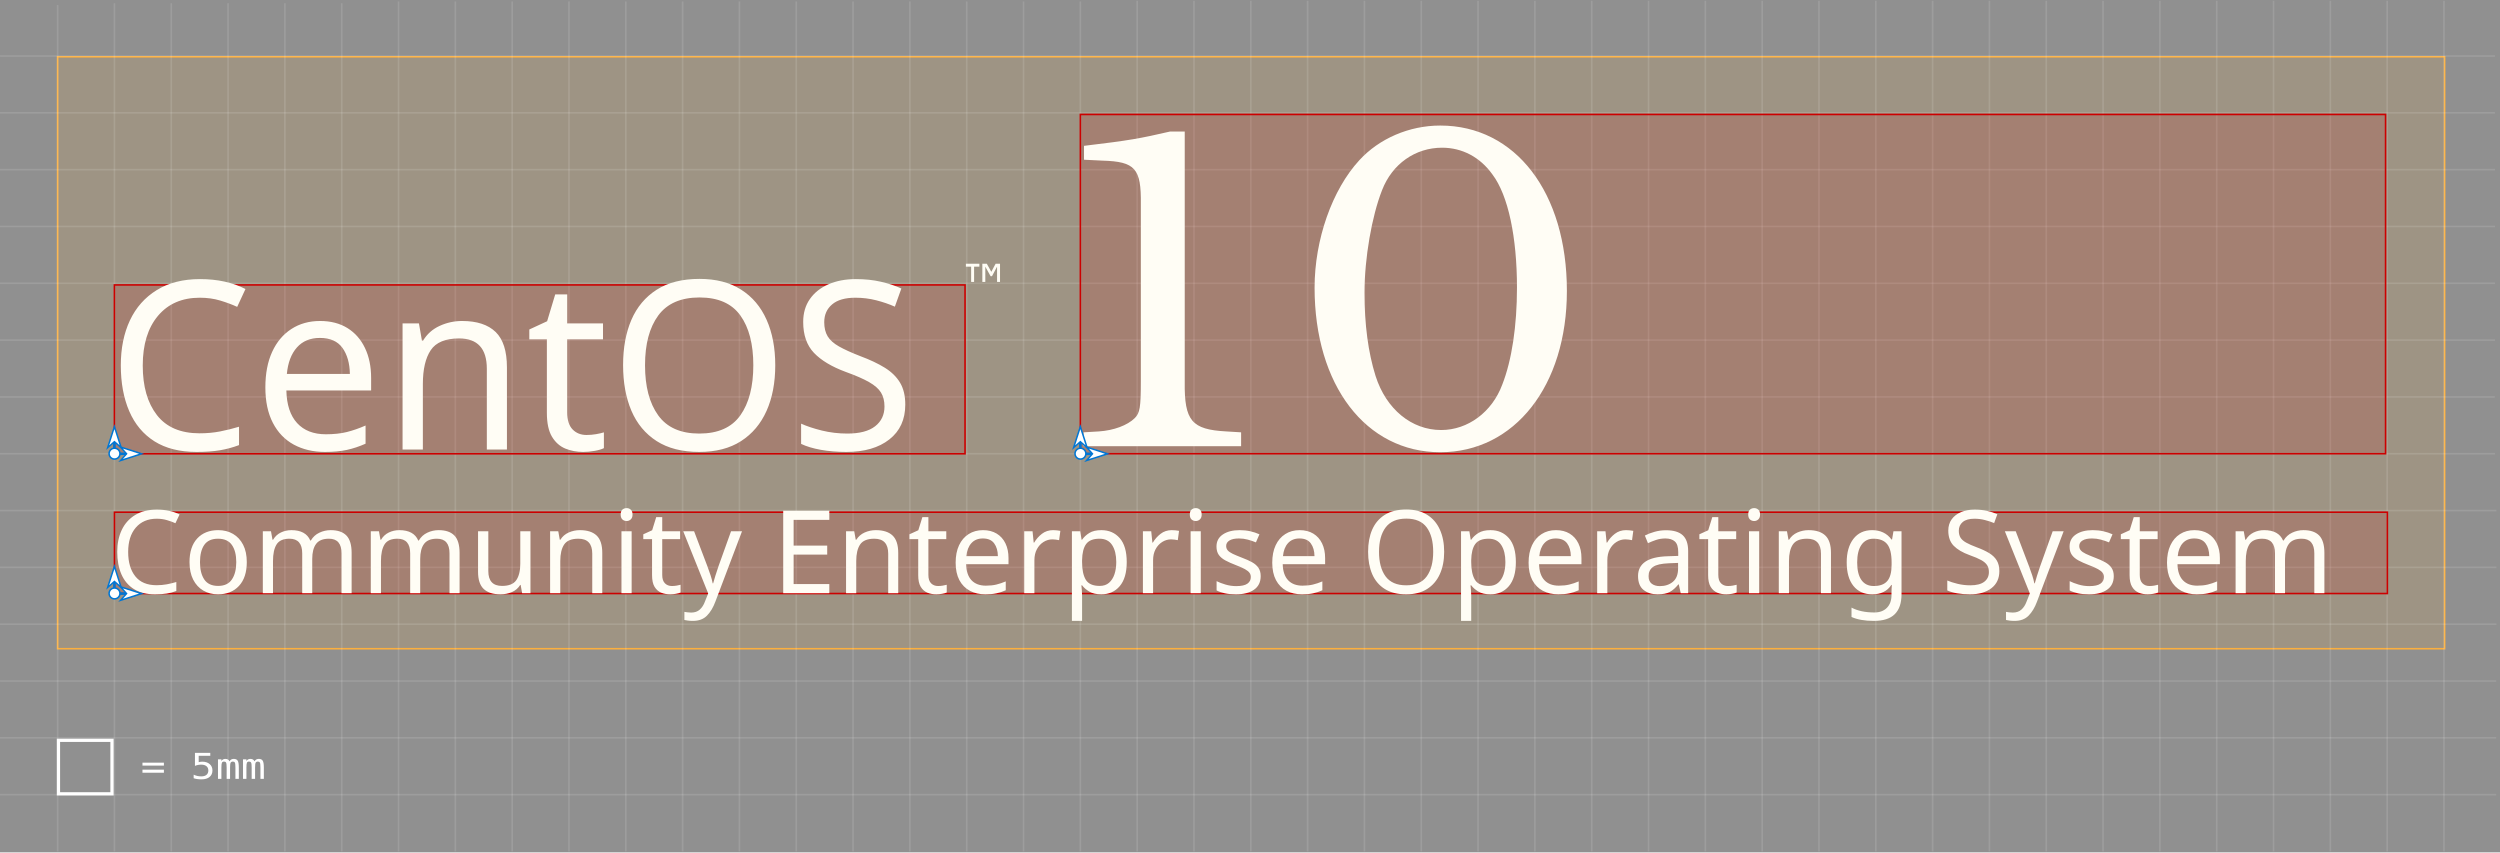
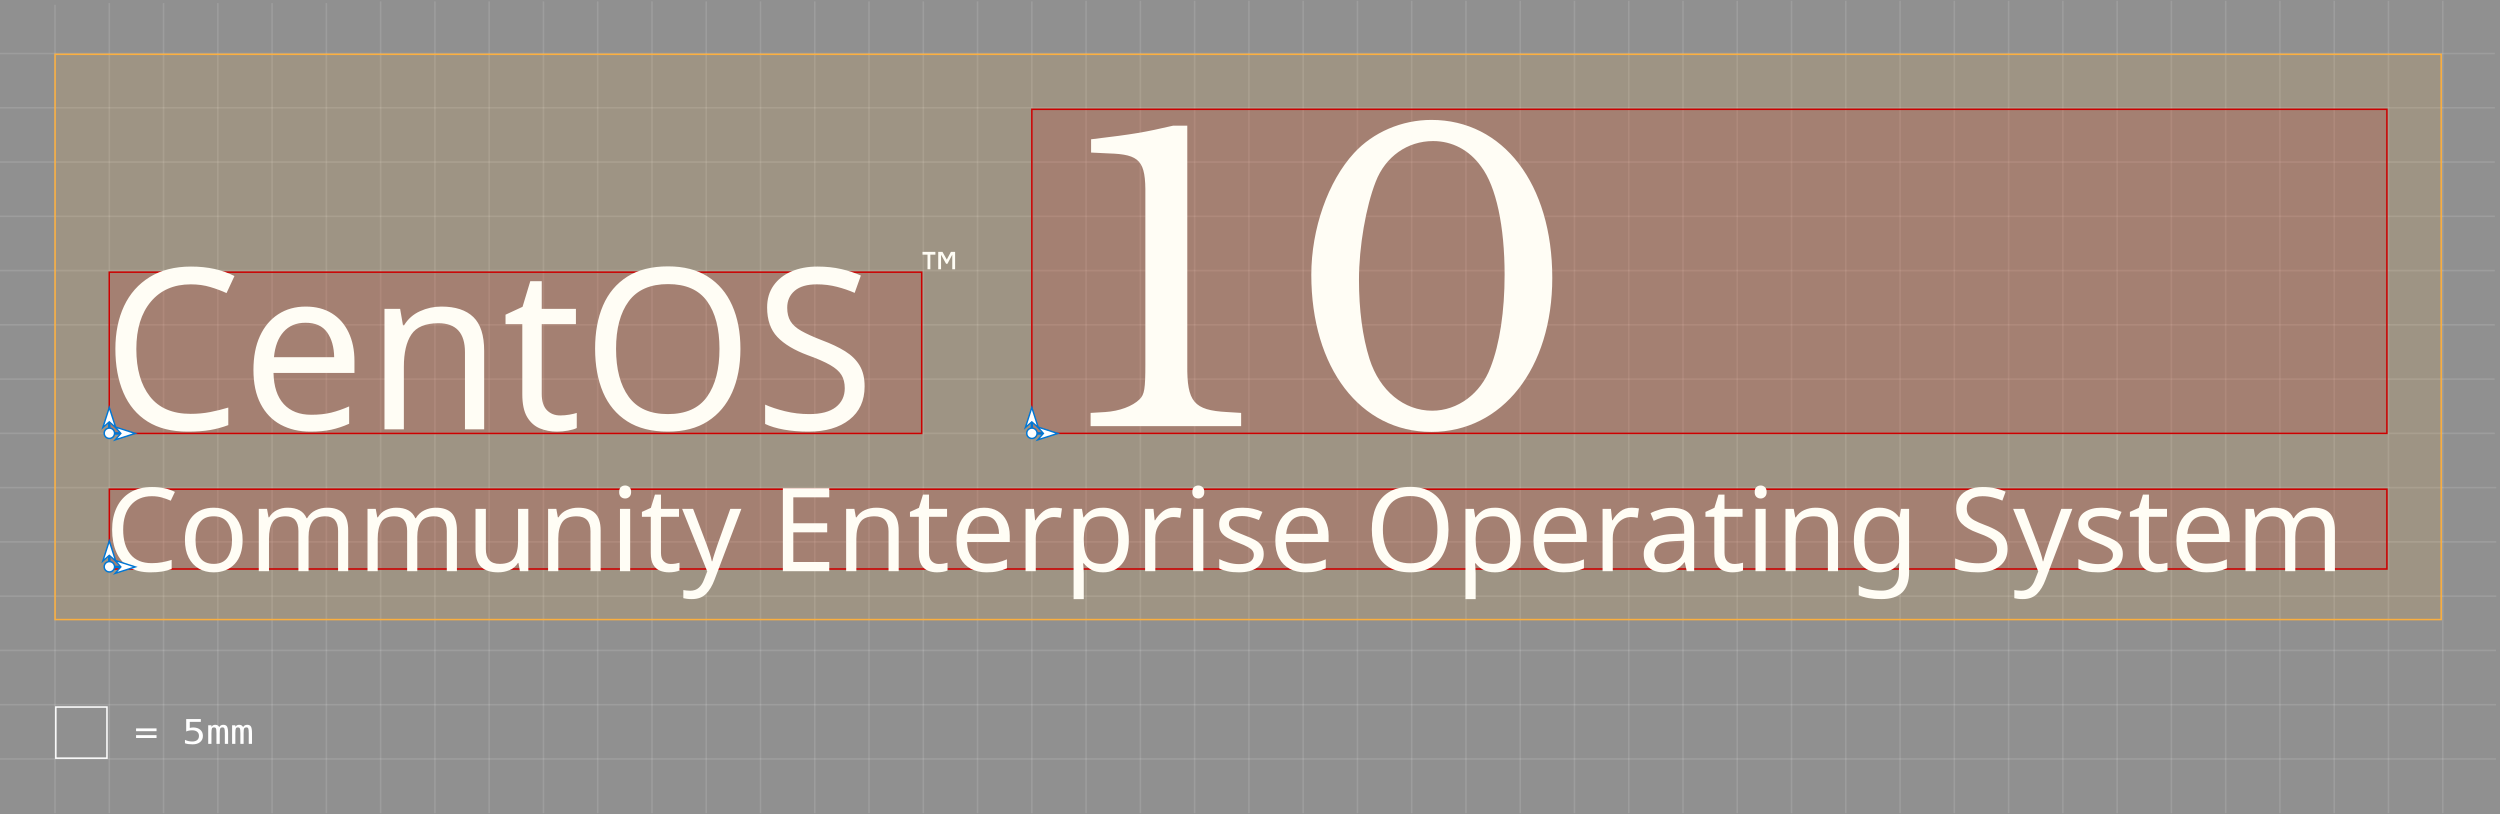
- <svg xmlns="http://www.w3.org/2000/svg" xmlns:xlink="http://www.w3.org/1999/xlink" width="779.528" height="265.748" id="svg3106" version="1.0">
+ <svg xmlns="http://www.w3.org/2000/svg" xmlns:xlink="http://www.w3.org/1999/xlink" width="816.188" height="265.748" id="svg3106" version="1.0">
  <defs id="defs3108">
    <clipPath clipPathUnits="userSpaceOnUse" id="clipPath4429">
      <g transform="matrix(0.9947658,0,0,1,1.786099,0)" id="g4431">
        <path style="fill:#eea623;fill-opacity:1;fill-rule:evenodd;stroke:none;stroke-width:30;stroke-linecap:round;stroke-linejoin:round;marker:none;marker-start:none;marker-mid:none;marker-end:none;stroke-miterlimit:4;stroke-dasharray:none;stroke-dashoffset:0;stroke-opacity:1;visibility:visible;display:inline;overflow:visible" d="M 322.541,2800.938 L 318.106,2806.667 L 313.671,2800.938 L 313.671,2757.795 L 294.732,2757.795 L 318.106,2732.258 L 341.238,2757.795 L 322.541,2757.795 L 322.541,2800.938 z" id="path4433" />
      </g>
    </clipPath>
  </defs>
  <g id="layer1" transform="translate(-0.2825948,-822.0471)">
-     <rect style="fill:#8c8c8c;fill-opacity:0.955;stroke:none;stroke-width:1;stroke-linecap:round;stroke-linejoin:miter;stroke-miterlimit:4;stroke-dasharray:none;stroke-dashoffset:0;stroke-opacity:0.089;display:inline" id="CENTOSARTWORK" width="779.528" height="265.748" x="0.283" y="822.047" clip-path="none" />
-     <rect y="839.764" x="18.249" height="184.56" width="744.297" id="rect5058" style="opacity:1;fill:#fcaf3e;fill-opacity:0.137;stroke:#fcaf3e;stroke-width:0.5;stroke-linecap:round;stroke-linejoin:miter;stroke-miterlimit:4;stroke-dasharray:none;stroke-opacity:1" />
+     <rect style="fill:#8c8c8c;fill-opacity:0.955;stroke:none;stroke-width:1;stroke-linecap:round;stroke-linejoin:miter;stroke-miterlimit:4;stroke-dasharray:none;stroke-dashoffset:0;stroke-opacity:0.089;display:inline" id="CENTOSARTWORK" width="816.188" height="265.748" x="0.283" y="822.047" clip-path="none" />
    <g id="g5132" style="stroke:#ffffff;stroke-width:0.5;stroke-miterlimit:4;stroke-dasharray:none;stroke-opacity:0.118">
      <path id="path3685" d="M 18.249,823.619 L 18.249,1087.545" style="fill:none;fill-rule:evenodd;stroke:#ffffff;stroke-width:0.5;stroke-linecap:butt;stroke-linejoin:miter;stroke-miterlimit:4;stroke-dasharray:none;stroke-opacity:0.118;display:inline" />
-       <path style="fill:none;fill-rule:evenodd;stroke:#ffffff;stroke-width:0.501;stroke-linecap:butt;stroke-linejoin:miter;stroke-miterlimit:4;stroke-dasharray:none;stroke-opacity:0.118;display:inline" d="M 35.965,823.06 L 35.965,1087.545" id="path3687" />
-       <path id="path3689" d="M 53.682,823.06 L 53.682,1087.545" style="fill:none;fill-rule:evenodd;stroke:#ffffff;stroke-width:0.501;stroke-linecap:butt;stroke-linejoin:miter;stroke-miterlimit:4;stroke-dasharray:none;stroke-opacity:0.118;display:inline" />
-       <path style="fill:none;fill-rule:evenodd;stroke:#ffffff;stroke-width:0.501;stroke-linecap:butt;stroke-linejoin:miter;stroke-miterlimit:4;stroke-dasharray:none;stroke-opacity:0.118;display:inline" d="M 71.399,823.06 L 71.399,1087.545" id="path3691" />
-       <path id="path3693" d="M 89.115,823.06 L 89.115,1087.545" style="fill:none;fill-rule:evenodd;stroke:#ffffff;stroke-width:0.501;stroke-linecap:butt;stroke-linejoin:miter;stroke-miterlimit:4;stroke-dasharray:none;stroke-opacity:0.118;display:inline" />
-       <path style="fill:none;fill-rule:evenodd;stroke:#ffffff;stroke-width:0.501;stroke-linecap:butt;stroke-linejoin:miter;stroke-miterlimit:4;stroke-dasharray:none;stroke-opacity:0.118;display:inline" d="M 106.832,823.06 L 106.832,1087.545" id="path3695" />
-       <path id="path3697" d="M 124.548,822.502 L 124.548,1087.545" style="fill:none;fill-rule:evenodd;stroke:#ffffff;stroke-width:0.501;stroke-linecap:butt;stroke-linejoin:miter;stroke-miterlimit:4;stroke-dasharray:none;stroke-opacity:0.118;display:inline" />
-       <path style="fill:none;fill-rule:evenodd;stroke:#ffffff;stroke-width:0.501;stroke-linecap:butt;stroke-linejoin:miter;stroke-miterlimit:4;stroke-dasharray:none;stroke-opacity:0.118;display:inline" d="M 142.265,822.502 L 142.265,1087.545" id="path3699" />
-       <path id="path3701" d="M 159.981,822.502 L 159.981,1087.545" style="fill:none;fill-rule:evenodd;stroke:#ffffff;stroke-width:0.501;stroke-linecap:butt;stroke-linejoin:miter;stroke-miterlimit:4;stroke-dasharray:none;stroke-opacity:0.118;display:inline" />
-       <path style="fill:none;fill-rule:evenodd;stroke:#ffffff;stroke-width:0.501;stroke-linecap:butt;stroke-linejoin:miter;stroke-miterlimit:4;stroke-dasharray:none;stroke-opacity:0.118;display:inline" d="M 177.698,822.502 L 177.698,1087.545" id="path3703" />
-       <path id="path3705" d="M 195.414,822.502 L 195.414,1087.545" style="fill:none;fill-rule:evenodd;stroke:#ffffff;stroke-width:0.501;stroke-linecap:butt;stroke-linejoin:miter;stroke-miterlimit:4;stroke-dasharray:none;stroke-opacity:0.118;display:inline" />
-       <path style="fill:none;fill-rule:evenodd;stroke:#ffffff;stroke-width:0.501;stroke-linecap:butt;stroke-linejoin:miter;stroke-miterlimit:4;stroke-dasharray:none;stroke-opacity:0.118;display:inline" d="M 213.131,822.502 L 213.131,1087.545" id="path3707" />
-       <path id="path3709" d="M 230.847,822.502 L 230.847,1087.545" style="fill:none;fill-rule:evenodd;stroke:#ffffff;stroke-width:0.501;stroke-linecap:butt;stroke-linejoin:miter;stroke-miterlimit:4;stroke-dasharray:none;stroke-opacity:0.118;display:inline" />
-       <path style="fill:none;fill-rule:evenodd;stroke:#ffffff;stroke-width:0.501;stroke-linecap:butt;stroke-linejoin:miter;stroke-miterlimit:4;stroke-dasharray:none;stroke-opacity:0.118;display:inline" d="M 283.997,822.502 L 283.997,1087.545" id="path3711" />
-       <path id="path3713" d="M 266.281,822.502 L 266.281,1087.545" style="fill:none;fill-rule:evenodd;stroke:#ffffff;stroke-width:0.501;stroke-linecap:butt;stroke-linejoin:miter;stroke-miterlimit:4;stroke-dasharray:none;stroke-opacity:0.118;display:inline" />
-       <path id="path3717" d="M 0.533,1034.396 L 778.368,1034.396" style="fill:none;fill-rule:evenodd;stroke:#ffffff;stroke-width:0.5;stroke-linecap:square;stroke-linejoin:miter;stroke-miterlimit:4;stroke-dasharray:none;stroke-opacity:0.118;display:inline" />
-       <path style="fill:none;fill-rule:evenodd;stroke:#ffffff;stroke-width:0.5;stroke-linecap:square;stroke-linejoin:miter;stroke-miterlimit:4;stroke-dasharray:none;stroke-opacity:0.118;display:inline" d="M 0.533,1016.679 L 778.439,1016.679" id="path3719" />
-       <path id="path3721" d="M 0.533,998.962 L 778.439,998.962" style="fill:none;fill-rule:evenodd;stroke:#ffffff;stroke-width:0.5;stroke-linecap:square;stroke-linejoin:miter;stroke-miterlimit:4;stroke-dasharray:none;stroke-opacity:0.118;display:inline" />
-       <path style="fill:none;fill-rule:evenodd;stroke:#ffffff;stroke-width:0.5;stroke-linecap:square;stroke-linejoin:miter;stroke-miterlimit:4;stroke-dasharray:none;stroke-opacity:0.118;display:inline" d="M 0.533,981.246 L 778.437,981.246" id="path3723" />
-       <path id="path3725" d="M 0.533,963.529 L 777.996,963.529" style="fill:none;fill-rule:evenodd;stroke:#ffffff;stroke-width:0.5;stroke-linecap:square;stroke-linejoin:miter;stroke-miterlimit:4;stroke-dasharray:none;stroke-opacity:0.118;display:inline" />
-       <path style="fill:none;fill-rule:evenodd;stroke:#ffffff;stroke-width:0.5;stroke-linecap:square;stroke-linejoin:miter;stroke-miterlimit:4;stroke-dasharray:none;stroke-opacity:0.118;display:inline" d="M 0.533,945.813 L 777.923,945.813" id="path3727" />
-       <path id="path3729" d="M 0.533,928.096 L 777.996,928.096" style="fill:none;fill-rule:evenodd;stroke:#ffffff;stroke-width:0.5;stroke-linecap:square;stroke-linejoin:miter;stroke-miterlimit:4;stroke-dasharray:none;stroke-opacity:0.118;display:inline" />
-       <path style="fill:none;fill-rule:evenodd;stroke:#ffffff;stroke-width:0.501;stroke-linecap:butt;stroke-linejoin:miter;stroke-miterlimit:4;stroke-dasharray:none;stroke-opacity:0.118;display:inline" d="M 248.564,822.502 L 248.564,1087.545" id="path3785" />
-       <path id="path3787" d="M 301.714,822.502 L 301.714,1087.545" style="fill:none;fill-rule:evenodd;stroke:#ffffff;stroke-width:0.501;stroke-linecap:butt;stroke-linejoin:miter;stroke-miterlimit:4;stroke-dasharray:none;stroke-opacity:0.118;display:inline" />
-       <path style="fill:none;fill-rule:evenodd;stroke:#ffffff;stroke-width:0.501;stroke-linecap:butt;stroke-linejoin:miter;stroke-miterlimit:4;stroke-dasharray:none;stroke-opacity:0.118;display:inline" d="M 319.43,822.502 L 319.43,1087.545" id="path3789" />
-       <path id="path3791" d="M 337.147,822.502 L 337.147,1087.545" style="fill:none;fill-rule:evenodd;stroke:#ffffff;stroke-width:0.501;stroke-linecap:butt;stroke-linejoin:miter;stroke-miterlimit:4;stroke-dasharray:none;stroke-opacity:0.118;display:inline" />
-       <path style="fill:none;fill-rule:evenodd;stroke:#ffffff;stroke-width:0.501;stroke-linecap:butt;stroke-linejoin:miter;stroke-miterlimit:4;stroke-dasharray:none;stroke-opacity:0.118;display:inline" d="M 354.863,822.297 L 354.863,1087.545" id="path3793" />
-       <path style="fill:none;fill-rule:evenodd;stroke:#ffffff;stroke-width:0.5;stroke-linecap:square;stroke-linejoin:miter;stroke-miterlimit:4;stroke-dasharray:none;stroke-opacity:0.118;display:inline" d="M 0.533,910.38 L 777.995,910.38" id="path6619" />
-       <path id="path6621" d="M 0.533,892.663 L 777.995,892.663" style="fill:none;fill-rule:evenodd;stroke:#ffffff;stroke-width:0.5;stroke-linecap:square;stroke-linejoin:miter;stroke-miterlimit:4;stroke-dasharray:none;stroke-opacity:0.118;display:inline" />
-       <path id="path4235" d="M 372.58,822.297 L 372.58,1087.545" style="fill:none;fill-rule:evenodd;stroke:#ffffff;stroke-width:0.501;stroke-linecap:butt;stroke-linejoin:miter;stroke-miterlimit:4;stroke-dasharray:none;stroke-opacity:0.118;display:inline" />
-       <path style="fill:none;fill-rule:evenodd;stroke:#ffffff;stroke-width:0.501;stroke-linecap:butt;stroke-linejoin:miter;stroke-miterlimit:4;stroke-dasharray:none;stroke-opacity:0.118;display:inline" d="M 390.296,822.297 L 390.296,1087.545" id="path4237" />
-       <path id="path4239" d="M 408.013,822.297 L 408.013,1087.545" style="fill:none;fill-rule:evenodd;stroke:#ffffff;stroke-width:0.501;stroke-linecap:butt;stroke-linejoin:miter;stroke-miterlimit:4;stroke-dasharray:none;stroke-opacity:0.118;display:inline" />
-       <path style="fill:none;fill-rule:evenodd;stroke:#ffffff;stroke-width:0.501;stroke-linecap:butt;stroke-linejoin:miter;stroke-miterlimit:4;stroke-dasharray:none;stroke-opacity:0.118;display:inline" d="M 425.73,822.297 L 425.73,1087.545" id="path5011" />
-       <path id="path2647" d="M 443.446,822.297 L 443.446,1087.545" style="fill:none;fill-rule:evenodd;stroke:#ffffff;stroke-width:0.501;stroke-linecap:butt;stroke-linejoin:miter;stroke-miterlimit:4;stroke-dasharray:none;stroke-opacity:0.118;display:inline" />
-       <path style="fill:none;fill-rule:evenodd;stroke:#ffffff;stroke-width:0.5;stroke-linecap:square;stroke-linejoin:miter;stroke-miterlimit:4;stroke-dasharray:none;stroke-opacity:0.118;display:inline" d="M 0.533,1052.112 L 778.368,1052.112" id="path2479" />
-       <path id="path2481" d="M 0.533,1069.829 L 778.368,1069.829" style="fill:none;fill-rule:evenodd;stroke:#ffffff;stroke-width:0.5;stroke-linecap:square;stroke-linejoin:miter;stroke-miterlimit:4;stroke-dasharray:none;stroke-opacity:0.118;display:inline" />
-       <path style="fill:none;fill-rule:evenodd;stroke:#ffffff;stroke-width:0.501;stroke-linecap:butt;stroke-linejoin:miter;stroke-miterlimit:4;stroke-dasharray:none;stroke-opacity:0.118;display:inline" d="M 461.163,822.297 L 461.163,1087.545" id="path2485" />
-       <path id="path2487" d="M 478.879,822.297 L 478.879,1087.545" style="fill:none;fill-rule:evenodd;stroke:#ffffff;stroke-width:0.501;stroke-linecap:butt;stroke-linejoin:miter;stroke-miterlimit:4;stroke-dasharray:none;stroke-opacity:0.118;display:inline" />
-       <path style="fill:none;fill-rule:evenodd;stroke:#ffffff;stroke-width:0.501;stroke-linecap:butt;stroke-linejoin:miter;stroke-miterlimit:4;stroke-dasharray:none;stroke-opacity:0.118;display:inline" d="M 496.596,822.297 L 496.596,1087.545" id="path2489" />
-       <path id="path2491" d="M 514.312,822.297 L 514.312,1087.545" style="fill:none;fill-rule:evenodd;stroke:#ffffff;stroke-width:0.501;stroke-linecap:butt;stroke-linejoin:miter;stroke-miterlimit:4;stroke-dasharray:none;stroke-opacity:0.118;display:inline" />
-       <path style="fill:none;fill-rule:evenodd;stroke:#ffffff;stroke-width:0.501;stroke-linecap:butt;stroke-linejoin:miter;stroke-miterlimit:4;stroke-dasharray:none;stroke-opacity:0.118;display:inline" d="M 532.029,822.297 L 532.029,1087.545" id="path2493" />
-       <path id="path2495" d="M 549.745,822.297 L 549.745,1087.545" style="fill:none;fill-rule:evenodd;stroke:#ffffff;stroke-width:0.501;stroke-linecap:butt;stroke-linejoin:miter;stroke-miterlimit:4;stroke-dasharray:none;stroke-opacity:0.118;display:inline" />
-       <path style="fill:none;fill-rule:evenodd;stroke:#ffffff;stroke-width:0.501;stroke-linecap:butt;stroke-linejoin:miter;stroke-miterlimit:4;stroke-dasharray:none;stroke-opacity:0.118;display:inline" d="M 567.462,822.297 L 567.462,1087.545" id="path2497" />
-       <path id="path2499" d="M 585.179,822.297 L 585.179,1087.545" style="fill:none;fill-rule:evenodd;stroke:#ffffff;stroke-width:0.501;stroke-linecap:butt;stroke-linejoin:miter;stroke-miterlimit:4;stroke-dasharray:none;stroke-opacity:0.118;display:inline" />
-       <path style="fill:none;fill-rule:evenodd;stroke:#ffffff;stroke-width:0.501;stroke-linecap:butt;stroke-linejoin:miter;stroke-miterlimit:4;stroke-dasharray:none;stroke-opacity:0.118;display:inline" d="M 602.895,822.297 L 602.895,1087.545" id="path2501" />
-       <path id="path2503" d="M 620.612,822.297 L 620.612,1087.545" style="fill:none;fill-rule:evenodd;stroke:#ffffff;stroke-width:0.501;stroke-linecap:butt;stroke-linejoin:miter;stroke-miterlimit:4;stroke-dasharray:none;stroke-opacity:0.118;display:inline" />
-       <path style="fill:none;fill-rule:evenodd;stroke:#ffffff;stroke-width:0.501;stroke-linecap:butt;stroke-linejoin:miter;stroke-miterlimit:4;stroke-dasharray:none;stroke-opacity:0.118;display:inline" d="M 638.328,822.297 L 638.328,1087.545" id="path2505" />
-       <path id="path2507" d="M 656.045,822.297 L 656.045,1087.545" style="fill:none;fill-rule:evenodd;stroke:#ffffff;stroke-width:0.501;stroke-linecap:butt;stroke-linejoin:miter;stroke-miterlimit:4;stroke-dasharray:none;stroke-opacity:0.118;display:inline" />
-       <path style="fill:none;fill-rule:evenodd;stroke:#ffffff;stroke-width:0.501;stroke-linecap:butt;stroke-linejoin:miter;stroke-miterlimit:4;stroke-dasharray:none;stroke-opacity:0.118;display:inline" d="M 709.194,822.297 L 709.194,1087.545" id="path2509" />
-       <path id="path2511" d="M 673.761,822.297 L 673.761,1087.545" style="fill:none;fill-rule:evenodd;stroke:#ffffff;stroke-width:0.501;stroke-linecap:butt;stroke-linejoin:miter;stroke-miterlimit:4;stroke-dasharray:none;stroke-opacity:0.118;display:inline" />
-       <path style="fill:none;fill-rule:evenodd;stroke:#ffffff;stroke-width:0.501;stroke-linecap:butt;stroke-linejoin:miter;stroke-miterlimit:4;stroke-dasharray:none;stroke-opacity:0.118;display:inline" d="M 691.478,822.297 L 691.478,1087.545" id="path2513" />
-       <path id="path2515" d="M 744.627,822.297 L 744.627,1087.545" style="fill:none;fill-rule:evenodd;stroke:#ffffff;stroke-width:0.501;stroke-linecap:butt;stroke-linejoin:miter;stroke-miterlimit:4;stroke-dasharray:none;stroke-opacity:0.118;display:inline" />
-       <path style="fill:none;fill-rule:evenodd;stroke:#ffffff;stroke-width:0.501;stroke-linecap:butt;stroke-linejoin:miter;stroke-miterlimit:4;stroke-dasharray:none;stroke-opacity:0.118;display:inline" d="M 726.911,822.297 L 726.911,1087.545" id="path2517" />
-       <path id="path2519" d="M 762.344,822.297 L 762.344,1087.545" style="fill:none;fill-rule:evenodd;stroke:#ffffff;stroke-width:0.501;stroke-linecap:butt;stroke-linejoin:miter;stroke-miterlimit:4;stroke-dasharray:none;stroke-opacity:0.118;display:inline" />
-       <path id="path9589" d="M 0.533,874.947 L 777.995,874.947" style="fill:none;fill-rule:evenodd;stroke:#ffffff;stroke-width:0.5;stroke-linecap:square;stroke-linejoin:miter;stroke-miterlimit:4;stroke-dasharray:none;stroke-opacity:0.118;display:inline" />
-       <path style="fill:none;fill-rule:evenodd;stroke:#ffffff;stroke-width:0.5;stroke-linecap:square;stroke-linejoin:miter;stroke-miterlimit:4;stroke-dasharray:none;stroke-opacity:0.118;display:inline" d="M 0.533,857.23 L 777.995,857.23" id="path9591" />
-       <path id="path9593" d="M 0.533,839.514 L 777.995,839.514" style="fill:none;fill-rule:evenodd;stroke:#ffffff;stroke-width:0.5;stroke-linecap:square;stroke-linejoin:miter;stroke-miterlimit:4;stroke-dasharray:none;stroke-opacity:0.118;display:inline" />
+       <path style="fill:none;fill-rule:evenodd;stroke:#ffffff;stroke-width:0.5;stroke-linecap:butt;stroke-linejoin:miter;stroke-miterlimit:4;stroke-dasharray:none;stroke-opacity:0.118;display:inline" d="M 35.965,823.06 L 35.965,1087.545" id="path3687" />
+       <path id="path3689" d="M 53.682,823.06 L 53.682,1087.545" style="fill:none;fill-rule:evenodd;stroke:#ffffff;stroke-width:0.5;stroke-linecap:butt;stroke-linejoin:miter;stroke-miterlimit:4;stroke-dasharray:none;stroke-opacity:0.118;display:inline" />
+       <path style="fill:none;fill-rule:evenodd;stroke:#ffffff;stroke-width:0.5;stroke-linecap:butt;stroke-linejoin:miter;stroke-miterlimit:4;stroke-dasharray:none;stroke-opacity:0.118;display:inline" d="M 71.399,823.06 L 71.399,1087.545" id="path3691" />
+       <path id="path3693" d="M 89.115,823.06 L 89.115,1087.545" style="fill:none;fill-rule:evenodd;stroke:#ffffff;stroke-width:0.5;stroke-linecap:butt;stroke-linejoin:miter;stroke-miterlimit:4;stroke-dasharray:none;stroke-opacity:0.118;display:inline" />
+       <path style="fill:none;fill-rule:evenodd;stroke:#ffffff;stroke-width:0.5;stroke-linecap:butt;stroke-linejoin:miter;stroke-miterlimit:4;stroke-dasharray:none;stroke-opacity:0.118;display:inline" d="M 106.832,823.06 L 106.832,1087.545" id="path3695" />
+       <path id="path3697" d="M 124.548,822.502 L 124.548,1087.545" style="fill:none;fill-rule:evenodd;stroke:#ffffff;stroke-width:0.5;stroke-linecap:butt;stroke-linejoin:miter;stroke-miterlimit:4;stroke-dasharray:none;stroke-opacity:0.118;display:inline" />
+       <path style="fill:none;fill-rule:evenodd;stroke:#ffffff;stroke-width:0.5;stroke-linecap:butt;stroke-linejoin:miter;stroke-miterlimit:4;stroke-dasharray:none;stroke-opacity:0.118;display:inline" d="M 142.265,822.502 L 142.265,1087.545" id="path3699" />
+       <path id="path3701" d="M 159.981,822.502 L 159.981,1087.545" style="fill:none;fill-rule:evenodd;stroke:#ffffff;stroke-width:0.5;stroke-linecap:butt;stroke-linejoin:miter;stroke-miterlimit:4;stroke-dasharray:none;stroke-opacity:0.118;display:inline" />
+       <path style="fill:none;fill-rule:evenodd;stroke:#ffffff;stroke-width:0.5;stroke-linecap:butt;stroke-linejoin:miter;stroke-miterlimit:4;stroke-dasharray:none;stroke-opacity:0.118;display:inline" d="M 177.698,822.502 L 177.698,1087.545" id="path3703" />
+       <path id="path3705" d="M 195.414,822.502 L 195.414,1087.545" style="fill:none;fill-rule:evenodd;stroke:#ffffff;stroke-width:0.5;stroke-linecap:butt;stroke-linejoin:miter;stroke-miterlimit:4;stroke-dasharray:none;stroke-opacity:0.118;display:inline" />
+       <path style="fill:none;fill-rule:evenodd;stroke:#ffffff;stroke-width:0.5;stroke-linecap:butt;stroke-linejoin:miter;stroke-miterlimit:4;stroke-dasharray:none;stroke-opacity:0.118;display:inline" d="M 213.131,822.502 L 213.131,1087.545" id="path3707" />
+       <path id="path3709" d="M 230.847,822.502 L 230.847,1087.545" style="fill:none;fill-rule:evenodd;stroke:#ffffff;stroke-width:0.5;stroke-linecap:butt;stroke-linejoin:miter;stroke-miterlimit:4;stroke-dasharray:none;stroke-opacity:0.118;display:inline" />
+       <path style="fill:none;fill-rule:evenodd;stroke:#ffffff;stroke-width:0.5;stroke-linecap:butt;stroke-linejoin:miter;stroke-miterlimit:4;stroke-dasharray:none;stroke-opacity:0.118;display:inline" d="M 283.997,822.502 L 283.997,1087.545" id="path3711" />
+       <path id="path3713" d="M 266.281,822.502 L 266.281,1087.545" style="fill:none;fill-rule:evenodd;stroke:#ffffff;stroke-width:0.5;stroke-linecap:butt;stroke-linejoin:miter;stroke-miterlimit:4;stroke-dasharray:none;stroke-opacity:0.118;display:inline" />
+       <path id="path3717" d="M 0.538,1034.391 L 814.913,1034.391" style="fill:none;fill-rule:evenodd;stroke:#ffffff;stroke-width:0.512;stroke-linecap:square;stroke-linejoin:miter;stroke-miterlimit:4;stroke-dasharray:none;stroke-opacity:0.118;display:inline" />
+       <path style="fill:none;fill-rule:evenodd;stroke:#ffffff;stroke-width:0.512;stroke-linecap:square;stroke-linejoin:miter;stroke-miterlimit:4;stroke-dasharray:none;stroke-opacity:0.118;display:inline" d="M 0.538,1016.676 L 814.987,1016.676" id="path3719" />
+       <path id="path3721" d="M 0.538,998.96 L 814.987,998.96" style="fill:none;fill-rule:evenodd;stroke:#ffffff;stroke-width:0.512;stroke-linecap:square;stroke-linejoin:miter;stroke-miterlimit:4;stroke-dasharray:none;stroke-opacity:0.118;display:inline" />
+       <path style="fill:none;fill-rule:evenodd;stroke:#ffffff;stroke-width:0.512;stroke-linecap:square;stroke-linejoin:miter;stroke-miterlimit:4;stroke-dasharray:none;stroke-opacity:0.118;display:inline" d="M 0.538,981.245 L 814.985,981.245" id="path3723" />
+       <path id="path3725" d="M 0.538,963.529 L 814.523,963.529" style="fill:none;fill-rule:evenodd;stroke:#ffffff;stroke-width:0.512;stroke-linecap:square;stroke-linejoin:miter;stroke-miterlimit:4;stroke-dasharray:none;stroke-opacity:0.118;display:inline" />
+       <path style="fill:none;fill-rule:evenodd;stroke:#ffffff;stroke-width:0.512;stroke-linecap:square;stroke-linejoin:miter;stroke-miterlimit:4;stroke-dasharray:none;stroke-opacity:0.118;display:inline" d="M 0.538,945.813 L 814.447,945.813" id="path3727" />
+       <path id="path3729" d="M 0.538,928.098 L 814.523,928.098" style="fill:none;fill-rule:evenodd;stroke:#ffffff;stroke-width:0.512;stroke-linecap:square;stroke-linejoin:miter;stroke-miterlimit:4;stroke-dasharray:none;stroke-opacity:0.118;display:inline" />
+       <path style="fill:none;fill-rule:evenodd;stroke:#ffffff;stroke-width:0.5;stroke-linecap:butt;stroke-linejoin:miter;stroke-miterlimit:4;stroke-dasharray:none;stroke-opacity:0.118;display:inline" d="M 248.564,822.502 L 248.564,1087.545" id="path3785" />
+       <path id="path3787" d="M 301.714,822.502 L 301.714,1087.545" style="fill:none;fill-rule:evenodd;stroke:#ffffff;stroke-width:0.5;stroke-linecap:butt;stroke-linejoin:miter;stroke-miterlimit:4;stroke-dasharray:none;stroke-opacity:0.118;display:inline" />
+       <path style="fill:none;fill-rule:evenodd;stroke:#ffffff;stroke-width:0.5;stroke-linecap:butt;stroke-linejoin:miter;stroke-miterlimit:4;stroke-dasharray:none;stroke-opacity:0.118;display:inline" d="M 319.43,822.502 L 319.43,1087.545" id="path3789" />
+       <path id="path3791" d="M 337.147,822.502 L 337.147,1087.545" style="fill:none;fill-rule:evenodd;stroke:#ffffff;stroke-width:0.5;stroke-linecap:butt;stroke-linejoin:miter;stroke-miterlimit:4;stroke-dasharray:none;stroke-opacity:0.118;display:inline" />
+       <path style="fill:none;fill-rule:evenodd;stroke:#ffffff;stroke-width:0.5;stroke-linecap:butt;stroke-linejoin:miter;stroke-miterlimit:4;stroke-dasharray:none;stroke-opacity:0.118;display:inline" d="M 354.863,822.297 L 354.863,1087.545" id="path3793" />
+       <path style="fill:none;fill-rule:evenodd;stroke:#ffffff;stroke-width:0.512;stroke-linecap:square;stroke-linejoin:miter;stroke-miterlimit:4;stroke-dasharray:none;stroke-opacity:0.118;display:inline" d="M 0.538,910.382 L 814.522,910.382" id="path6619" />
+       <path id="path6621" d="M 0.538,892.666 L 814.522,892.666" style="fill:none;fill-rule:evenodd;stroke:#ffffff;stroke-width:0.512;stroke-linecap:square;stroke-linejoin:miter;stroke-miterlimit:4;stroke-dasharray:none;stroke-opacity:0.118;display:inline" />
+       <path id="path4235" d="M 372.58,822.297 L 372.58,1087.545" style="fill:none;fill-rule:evenodd;stroke:#ffffff;stroke-width:0.5;stroke-linecap:butt;stroke-linejoin:miter;stroke-miterlimit:4;stroke-dasharray:none;stroke-opacity:0.118;display:inline" />
+       <path style="fill:none;fill-rule:evenodd;stroke:#ffffff;stroke-width:0.5;stroke-linecap:butt;stroke-linejoin:miter;stroke-miterlimit:4;stroke-dasharray:none;stroke-opacity:0.118;display:inline" d="M 390.296,822.297 L 390.296,1087.545" id="path4237" />
+       <path id="path4239" d="M 408.013,822.297 L 408.013,1087.545" style="fill:none;fill-rule:evenodd;stroke:#ffffff;stroke-width:0.5;stroke-linecap:butt;stroke-linejoin:miter;stroke-miterlimit:4;stroke-dasharray:none;stroke-opacity:0.118;display:inline" />
+       <path style="fill:none;fill-rule:evenodd;stroke:#ffffff;stroke-width:0.5;stroke-linecap:butt;stroke-linejoin:miter;stroke-miterlimit:4;stroke-dasharray:none;stroke-opacity:0.118;display:inline" d="M 425.73,822.297 L 425.73,1087.545" id="path5011" />
+       <path id="path2647" d="M 443.446,822.297 L 443.446,1087.545" style="fill:none;fill-rule:evenodd;stroke:#ffffff;stroke-width:0.5;stroke-linecap:butt;stroke-linejoin:miter;stroke-miterlimit:4;stroke-dasharray:none;stroke-opacity:0.118;display:inline" />
+       <path style="fill:none;fill-rule:evenodd;stroke:#ffffff;stroke-width:0.512;stroke-linecap:square;stroke-linejoin:miter;stroke-miterlimit:4;stroke-dasharray:none;stroke-opacity:0.118;display:inline" d="M 0.538,1052.107 L 814.913,1052.107" id="path2479" />
+       <path id="path2481" d="M 0.538,1069.823 L 814.913,1069.823" style="fill:none;fill-rule:evenodd;stroke:#ffffff;stroke-width:0.512;stroke-linecap:square;stroke-linejoin:miter;stroke-miterlimit:4;stroke-dasharray:none;stroke-opacity:0.118;display:inline" />
+       <path style="fill:none;fill-rule:evenodd;stroke:#ffffff;stroke-width:0.5;stroke-linecap:butt;stroke-linejoin:miter;stroke-miterlimit:4;stroke-dasharray:none;stroke-opacity:0.118;display:inline" d="M 461.163,822.297 L 461.163,1087.545" id="path2485" />
+       <path id="path2487" d="M 478.879,822.297 L 478.879,1087.545" style="fill:none;fill-rule:evenodd;stroke:#ffffff;stroke-width:0.5;stroke-linecap:butt;stroke-linejoin:miter;stroke-miterlimit:4;stroke-dasharray:none;stroke-opacity:0.118;display:inline" />
+       <path style="fill:none;fill-rule:evenodd;stroke:#ffffff;stroke-width:0.5;stroke-linecap:butt;stroke-linejoin:miter;stroke-miterlimit:4;stroke-dasharray:none;stroke-opacity:0.118;display:inline" d="M 496.596,822.297 L 496.596,1087.545" id="path2489" />
+       <path id="path2491" d="M 514.312,822.297 L 514.312,1087.545" style="fill:none;fill-rule:evenodd;stroke:#ffffff;stroke-width:0.5;stroke-linecap:butt;stroke-linejoin:miter;stroke-miterlimit:4;stroke-dasharray:none;stroke-opacity:0.118;display:inline" />
+       <path style="fill:none;fill-rule:evenodd;stroke:#ffffff;stroke-width:0.5;stroke-linecap:butt;stroke-linejoin:miter;stroke-miterlimit:4;stroke-dasharray:none;stroke-opacity:0.118;display:inline" d="M 532.029,822.297 L 532.029,1087.545" id="path2493" />
+       <path id="path2495" d="M 549.745,822.297 L 549.745,1087.545" style="fill:none;fill-rule:evenodd;stroke:#ffffff;stroke-width:0.5;stroke-linecap:butt;stroke-linejoin:miter;stroke-miterlimit:4;stroke-dasharray:none;stroke-opacity:0.118;display:inline" />
+       <path style="fill:none;fill-rule:evenodd;stroke:#ffffff;stroke-width:0.5;stroke-linecap:butt;stroke-linejoin:miter;stroke-miterlimit:4;stroke-dasharray:none;stroke-opacity:0.118;display:inline" d="M 567.462,822.297 L 567.462,1087.545" id="path2497" />
+       <path id="path2499" d="M 585.178,822.297 L 585.178,1087.545" style="fill:none;fill-rule:evenodd;stroke:#ffffff;stroke-width:0.5;stroke-linecap:butt;stroke-linejoin:miter;stroke-miterlimit:4;stroke-dasharray:none;stroke-opacity:0.118;display:inline" />
+       <path style="fill:none;fill-rule:evenodd;stroke:#ffffff;stroke-width:0.5;stroke-linecap:butt;stroke-linejoin:miter;stroke-miterlimit:4;stroke-dasharray:none;stroke-opacity:0.118;display:inline" d="M 602.895,822.297 L 602.895,1087.545" id="path2501" />
+       <path id="path2503" d="M 620.612,822.297 L 620.612,1087.545" style="fill:none;fill-rule:evenodd;stroke:#ffffff;stroke-width:0.5;stroke-linecap:butt;stroke-linejoin:miter;stroke-miterlimit:4;stroke-dasharray:none;stroke-opacity:0.118;display:inline" />
+       <path style="fill:none;fill-rule:evenodd;stroke:#ffffff;stroke-width:0.5;stroke-linecap:butt;stroke-linejoin:miter;stroke-miterlimit:4;stroke-dasharray:none;stroke-opacity:0.118;display:inline" d="M 638.328,822.297 L 638.328,1087.545" id="path2505" />
+       <path id="path2507" d="M 656.045,822.297 L 656.045,1087.545" style="fill:none;fill-rule:evenodd;stroke:#ffffff;stroke-width:0.5;stroke-linecap:butt;stroke-linejoin:miter;stroke-miterlimit:4;stroke-dasharray:none;stroke-opacity:0.118;display:inline" />
+       <path style="fill:none;fill-rule:evenodd;stroke:#ffffff;stroke-width:0.5;stroke-linecap:butt;stroke-linejoin:miter;stroke-miterlimit:4;stroke-dasharray:none;stroke-opacity:0.118;display:inline" d="M 709.194,822.297 L 709.194,1087.545" id="path2509" />
+       <path id="path2511" d="M 673.761,822.297 L 673.761,1087.545" style="fill:none;fill-rule:evenodd;stroke:#ffffff;stroke-width:0.5;stroke-linecap:butt;stroke-linejoin:miter;stroke-miterlimit:4;stroke-dasharray:none;stroke-opacity:0.118;display:inline" />
+       <path style="fill:none;fill-rule:evenodd;stroke:#ffffff;stroke-width:0.5;stroke-linecap:butt;stroke-linejoin:miter;stroke-miterlimit:4;stroke-dasharray:none;stroke-opacity:0.118;display:inline" d="M 691.478,822.297 L 691.478,1087.545" id="path2513" />
+       <path id="path2515" d="M 744.627,822.297 L 744.627,1087.545" style="fill:none;fill-rule:evenodd;stroke:#ffffff;stroke-width:0.5;stroke-linecap:butt;stroke-linejoin:miter;stroke-miterlimit:4;stroke-dasharray:none;stroke-opacity:0.118;display:inline" />
+       <path style="fill:none;fill-rule:evenodd;stroke:#ffffff;stroke-width:0.5;stroke-linecap:butt;stroke-linejoin:miter;stroke-miterlimit:4;stroke-dasharray:none;stroke-opacity:0.118;display:inline" d="M 726.911,822.297 L 726.911,1087.545" id="path2517" />
+       <path id="path2519" d="M 762.344,822.297 L 762.344,1087.545" style="fill:none;fill-rule:evenodd;stroke:#ffffff;stroke-width:0.5;stroke-linecap:butt;stroke-linejoin:miter;stroke-miterlimit:4;stroke-dasharray:none;stroke-opacity:0.118;display:inline" />
+       <path id="path9589" d="M 0.538,874.951 L 814.522,874.951" style="fill:none;fill-rule:evenodd;stroke:#ffffff;stroke-width:0.512;stroke-linecap:square;stroke-linejoin:miter;stroke-miterlimit:4;stroke-dasharray:none;stroke-opacity:0.118;display:inline" />
+       <path style="fill:none;fill-rule:evenodd;stroke:#ffffff;stroke-width:0.512;stroke-linecap:square;stroke-linejoin:miter;stroke-miterlimit:4;stroke-dasharray:none;stroke-opacity:0.118;display:inline" d="M 0.538,857.235 L 814.522,857.235" id="path9591" />
+       <path id="path9593" d="M 0.538,839.519 L 814.522,839.519" style="fill:none;fill-rule:evenodd;stroke:#ffffff;stroke-width:0.512;stroke-linecap:square;stroke-linejoin:miter;stroke-miterlimit:4;stroke-dasharray:none;stroke-opacity:0.118;display:inline" />
+       <path style="fill:none;fill-rule:evenodd;stroke:#ffffff;stroke-width:0.5;stroke-linecap:butt;stroke-linejoin:miter;stroke-miterlimit:4;stroke-dasharray:none;stroke-opacity:0.118;display:inline" d="M 780.061,822.297 L 780.061,1087.545" id="path4315" />
+       <path id="path4317" d="M 797.777,822.297 L 797.777,1087.545" style="fill:none;fill-rule:evenodd;stroke:#ffffff;stroke-width:0.5;stroke-linecap:butt;stroke-linejoin:miter;stroke-miterlimit:4;stroke-dasharray:none;stroke-opacity:0.118;display:inline" />
    </g>
+     <rect y="839.769" x="18.255" height="184.549" width="779.016" id="rect5058" style="opacity:1;fill:#fcaf3e;fill-opacity:0.137;stroke:#fcaf3e;stroke-width:0.5;stroke-linecap:round;stroke-linejoin:miter;stroke-miterlimit:4;stroke-dasharray:none;stroke-opacity:1" />
    <text xml:space="preserve" style="font-size:11.11px;font-style:normal;font-variant:normal;font-weight:normal;font-stretch:normal;text-align:start;line-height:125%;writing-mode:lr-tb;text-anchor:start;fill:#ffffff;fill-opacity:1;stroke:none;stroke-width:1;stroke-linecap:butt;stroke-linejoin:miter;stroke-miterlimit:4;stroke-dasharray:none;stroke-opacity:1;font-family:DejaVu LGC Sans Mono;-inkscape-font-specification:DejaVu LGC Sans Mono" x="40.87" y="1150.281" id="text5060" transform="scale(1.080181,0.925771)">
      <tspan id="tspan5062" x="40.87" y="1150.281" style="font-size:12px">= 5mm</tspan>
    </text>
-     <rect style="opacity:1;fill:none;fill-opacity:1;stroke:#ffffff;stroke-width:1.018;stroke-linecap:round;stroke-linejoin:miter;stroke-miterlimit:4;stroke-dasharray:none;stroke-opacity:1" id="rect5066" width="16.699" height="16.699" x="18.508" y="1052.871" />
+     <rect style="opacity:1;fill:none;fill-opacity:1;stroke:#ffffff;stroke-width:0.5;stroke-linecap:round;stroke-linejoin:miter;stroke-miterlimit:4;stroke-dasharray:none;stroke-opacity:1" id="rect5066" width="16.699" height="16.699" x="18.508" y="1052.871" />
    <text xml:space="preserve" style="font-size:18.264px;font-style:normal;font-weight:normal;fill:#fffdf5;fill-opacity:1;stroke:none;stroke-width:1;stroke-linecap:butt;stroke-linejoin:miter;stroke-miterlimit:4;stroke-dasharray:none;stroke-opacity:1;font-family:Bitstream Vera Sans" x="328.937" y="835.497" id="text5087" transform="scale(0.9092079,1.099858)">
      <tspan id="tspan5089" x="328.937" y="835.497">™</tspan>
    </text>
-     <rect y="857.729" x="337.146" height="105.801" width="406.982" id="rect9587" style="opacity:1;fill:#cc0000;fill-opacity:0.137;stroke:#cc0000;stroke-width:0.5;stroke-linecap:round;stroke-linejoin:miter;stroke-miterlimit:4;stroke-dasharray:none;stroke-opacity:1" />
-     <text xml:space="preserve" style="font-size:144.083px;font-style:normal;font-variant:normal;font-weight:normal;font-stretch:normal;text-align:start;line-height:0%;writing-mode:lr-tb;text-anchor:start;fill:#fffdf5;fill-opacity:1;stroke:none;stroke-width:1px;stroke-linecap:butt;stroke-linejoin:miter;stroke-opacity:1;font-family:URW Bookman L;-inkscape-font-specification:URW Bookman L" x="315.086" y="961.177" id="text9583">
-       <tspan id="tspan9585" x="315.086" y="961.177" style="font-size:144.083px;font-style:normal;font-variant:normal;font-weight:normal;font-stretch:normal;text-align:start;line-height:0%;writing-mode:lr-tb;text-anchor:start;fill:#fffdf5;font-family:URW Bookman L;-inkscape-font-specification:URW Bookman L">10</tspan>
+     <rect y="857.74" x="337.156" height="105.78" width="442.392" id="rect9587" style="opacity:1;fill:#cc0000;fill-opacity:0.137;stroke:#cc0000;stroke-width:0.5;stroke-linecap:round;stroke-linejoin:miter;stroke-miterlimit:4;stroke-dasharray:none;stroke-opacity:1" />
+     <text xml:space="preserve" style="font-size:144.083px;font-style:normal;font-variant:normal;font-weight:normal;font-stretch:normal;text-align:start;line-height:0%;writing-mode:lr-tb;text-anchor:start;fill:#fffdf5;fill-opacity:1;stroke:none;stroke-width:1px;stroke-linecap:butt;stroke-linejoin:miter;stroke-opacity:1;font-family:URW Bookman L;-inkscape-font-specification:URW Bookman L" x="333.294" y="961.177" id="text9583">
+       <tspan id="tspan9585" x="333.294" y="961.177" style="font-size:144.083px;font-style:normal;font-variant:normal;font-weight:normal;font-stretch:normal;text-align:start;line-height:0%;writing-mode:lr-tb;text-anchor:start;fill:#fffdf5;font-family:URW Bookman L;-inkscape-font-specification:URW Bookman L">10</tspan>
    </text>
    <rect style="opacity:1;fill:#cc0000;fill-opacity:0.137;stroke:#cc0000;stroke-width:0.5;stroke-linecap:round;stroke-linejoin:miter;stroke-miterlimit:4;stroke-dasharray:none;stroke-opacity:1" id="rect14283" width="265.248" height="52.65" x="35.946" y="910.899" />
    <text transform="scale(0.9903898,1.009703)" xml:space="preserve" style="font-size:72.706px;font-style:normal;font-variant:normal;font-weight:200;font-stretch:normal;text-align:start;line-height:125%;writing-mode:lr-tb;text-anchor:start;fill:#fffdf5;fill-opacity:1;stroke:none;stroke-width:1;stroke-linecap:butt;stroke-linejoin:miter;stroke-miterlimit:4;stroke-dasharray:none;stroke-opacity:1;display:inline;font-family:Denmark;-inkscape-font-specification:Denmark Ultra-Light" x="33.881" y="952.975" id="text5083" clip-path="none">
      <tspan id="tspan5085" x="33.881" y="952.975" style="font-size:72.706px;font-style:normal;font-variant:normal;font-weight:200;font-stretch:normal;text-align:start;line-height:125%;writing-mode:lr-tb;text-anchor:start;fill:#fffdf5;fill-opacity:1;stroke-width:1;stroke-miterlimit:4;stroke-dasharray:none;font-family:Denmark;-inkscape-font-specification:Denmark Ultra-Light">CentOS</tspan>
    </text>
-     <rect y="981.753" x="35.965" height="25.367" width="708.725" id="rect2477" style="opacity:1;fill:#cc0000;fill-opacity:0.137;stroke:#cc0000;stroke-width:0.5;stroke-linecap:round;stroke-linejoin:miter;stroke-miterlimit:4;stroke-dasharray:none;stroke-opacity:1" />
-     <text clip-path="none" id="text2473" y="1007.009" x="34.636" style="font-size:36.004px;font-style:normal;font-variant:normal;font-weight:200;font-stretch:normal;text-align:start;line-height:125%;writing-mode:lr-tb;text-anchor:start;fill:#fffdf5;fill-opacity:1;stroke:none;stroke-width:1;stroke-linecap:butt;stroke-linejoin:miter;stroke-miterlimit:4;stroke-dasharray:none;stroke-opacity:1;display:inline;font-family:Denmark;-inkscape-font-specification:Denmark Ultra-Light" xml:space="preserve">
-       <tspan style="font-size:36.004px;font-style:normal;font-variant:normal;font-weight:200;font-stretch:normal;text-align:start;line-height:125%;writing-mode:lr-tb;text-anchor:start;fill:#fffdf5;fill-opacity:1;stroke-width:1;stroke-miterlimit:4;stroke-dasharray:none;font-family:Denmark;-inkscape-font-specification:Denmark Ultra-Light" y="1007.009" x="34.636" id="tspan2475">Community Enterprise Operating System</tspan>
+     <rect y="981.763" x="35.975" height="26.056" width="743.575" id="rect2477" style="opacity:1;fill:#cc0000;fill-opacity:0.137;stroke:#cc0000;stroke-width:0.519;stroke-linecap:round;stroke-linejoin:miter;stroke-miterlimit:4;stroke-dasharray:none;stroke-opacity:1" />
+     <text clip-path="none" id="text2473" y="1008.533" x="34.576" style="font-size:37.964px;font-style:normal;font-variant:normal;font-weight:200;font-stretch:normal;text-align:start;line-height:125%;writing-mode:lr-tb;text-anchor:start;fill:#fffdf5;fill-opacity:1;stroke:none;stroke-width:1;stroke-linecap:butt;stroke-linejoin:miter;stroke-miterlimit:4;stroke-dasharray:none;stroke-opacity:1;display:inline;font-family:Denmark;-inkscape-font-specification:Denmark Ultra-Light" xml:space="preserve">
+       <tspan style="font-size:37.964px;font-style:normal;font-variant:normal;font-weight:200;font-stretch:normal;text-align:start;line-height:125%;writing-mode:lr-tb;text-anchor:start;fill:#fffdf5;fill-opacity:1;stroke-width:1;stroke-miterlimit:4;stroke-dasharray:none;font-family:Denmark;-inkscape-font-specification:Denmark Ultra-Light" y="1008.533" x="34.576" id="tspan2475">Community Enterprise Operating System</tspan>
    </text>
    <g id="g4973" transform="matrix(0.3644111,0,0,0.3644111,-80.50376,656.006)">
      <g transform="matrix(0,1.31188,1.167689,0,-14.97822,-16.15833)" id="g4958" style="stroke-width:1.004;stroke-miterlimit:4;stroke-dasharray:none;display:inline">
        <path style="fill:#0076d4;fill-opacity:1;fill-rule:evenodd;stroke:none;stroke-width:1.004;stroke-linecap:butt;stroke-linejoin:miter;stroke-miterlimit:4;stroke-dasharray:none;stroke-opacity:1" d="M 745.953,286.718 L 745.953,298.029 L 747.62,298.029 L 747.62,286.718 L 745.953,286.718 z" id="path4960" />
        <path style="fill:#ffffff;fill-opacity:1;fill-rule:evenodd;stroke:#0076d4;stroke-width:1.003;marker-start:none;stroke-miterlimit:4;stroke-dasharray:none;stroke-opacity:1" d="M 746.787,295.429 L 742.387,291.029 L 746.787,306.429 L 751.187,291.029 L 746.787,295.429 z" id="path4962" />
      </g>
      <g style="stroke-width:1.004;stroke-miterlimit:4;stroke-dasharray:none;display:inline" id="g8603" transform="matrix(1.31188,0,0,-1.167689,-660.0947,1298.114)">
        <path id="path8605" d="M 745.953,286.718 L 745.953,298.029 L 747.62,298.029 L 747.62,286.718 L 745.953,286.718 z" style="fill:#0076d4;fill-opacity:1;fill-rule:evenodd;stroke:none;stroke-width:1.004;stroke-linecap:butt;stroke-linejoin:miter;stroke-miterlimit:4;stroke-dasharray:none;stroke-opacity:1" />
        <path id="path8607" d="M 746.787,295.429 L 742.387,291.029 L 746.787,306.429 L 751.187,291.029 L 746.787,295.429 z" style="fill:#ffffff;fill-opacity:1;fill-rule:evenodd;stroke:#0076d4;stroke-width:1.003;marker-start:none;stroke-miterlimit:4;stroke-dasharray:none;stroke-opacity:1" />
      </g>
      <path transform="matrix(2.65748,0,0,2.65748,-116.8062,788.671)" d="M 166,65.753 A 1.75,1.75 0 1 1 162.5,65.753 A 1.75,1.75 0 1 1 166,65.753 z" id="path8609" style="fill:#ffffff;fill-opacity:1;stroke:#0076d4;stroke-width:0.5;stroke-linecap:square;stroke-miterlimit:4;stroke-dasharray:none;stroke-dashoffset:0;stroke-opacity:1;display:inline" />
    </g>
    <use x="0" y="0" xlink:href="#g4973" id="use5738" transform="translate(0,-43.58394)" width="779.528" height="265.748" />
    <use x="0" y="0" xlink:href="#g4973" id="use5740" transform="translate(301.1843,-43.57939)" width="779.528" height="265.748" />
  </g>
</svg>
